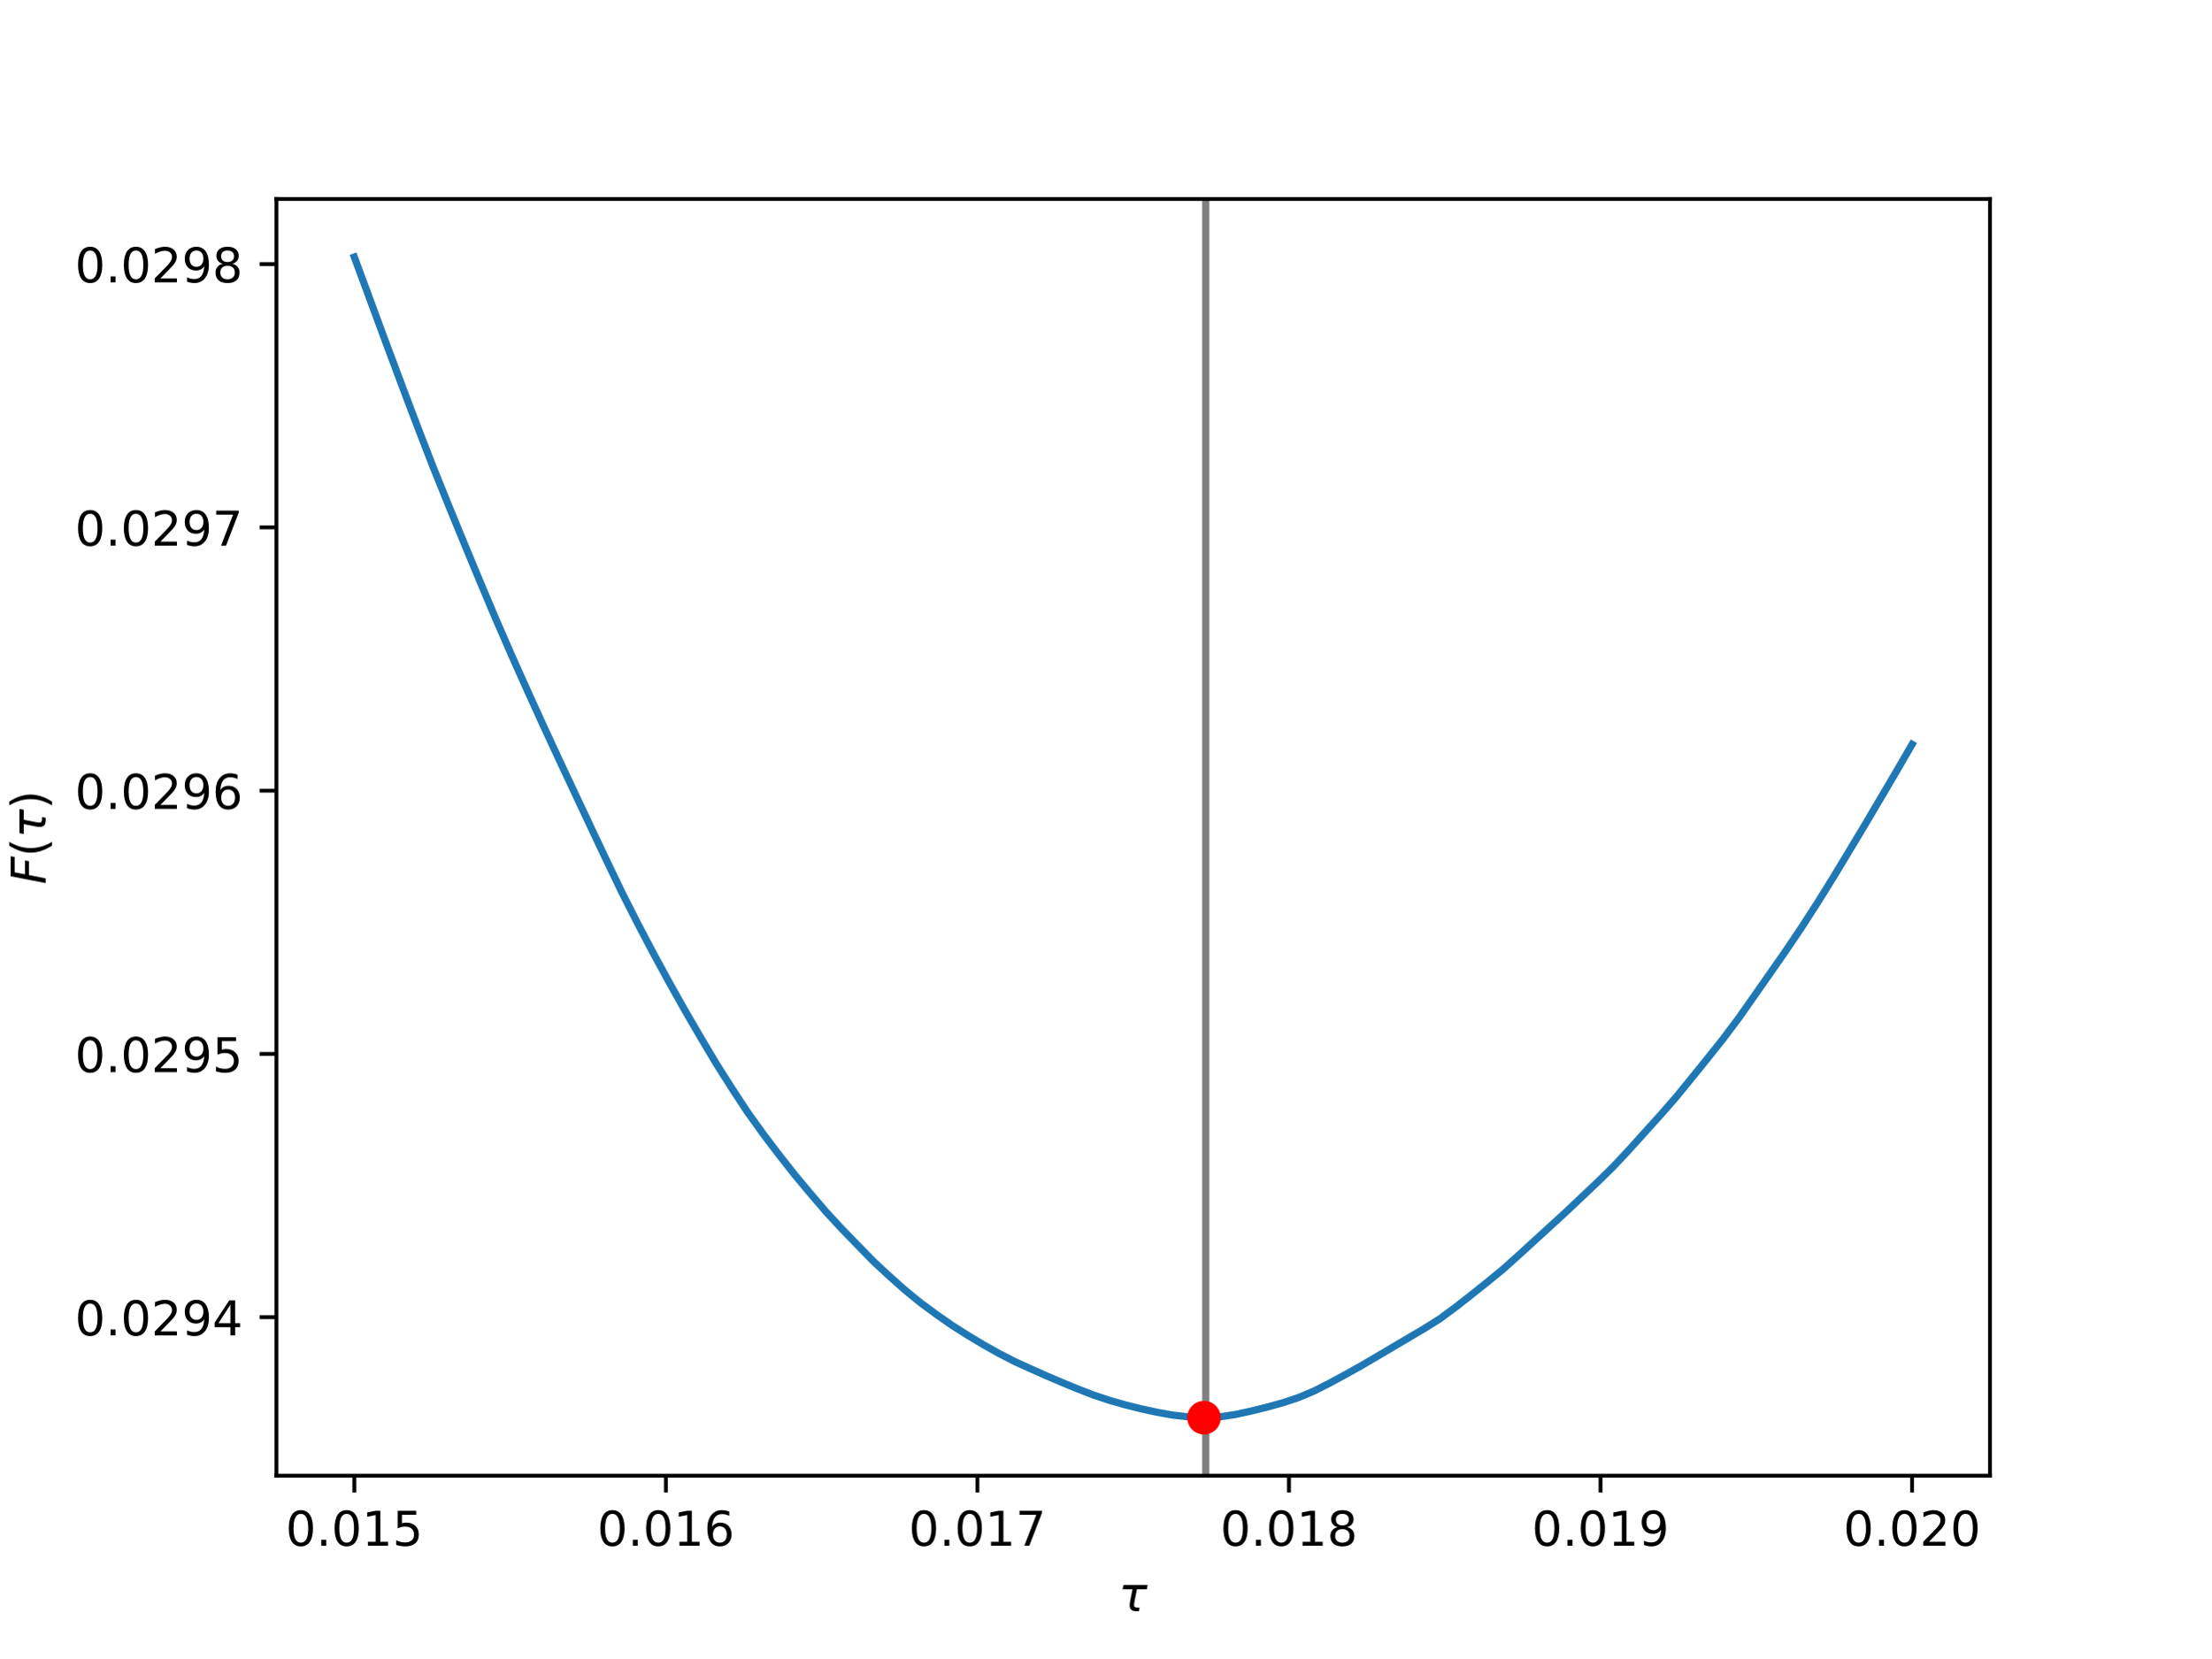
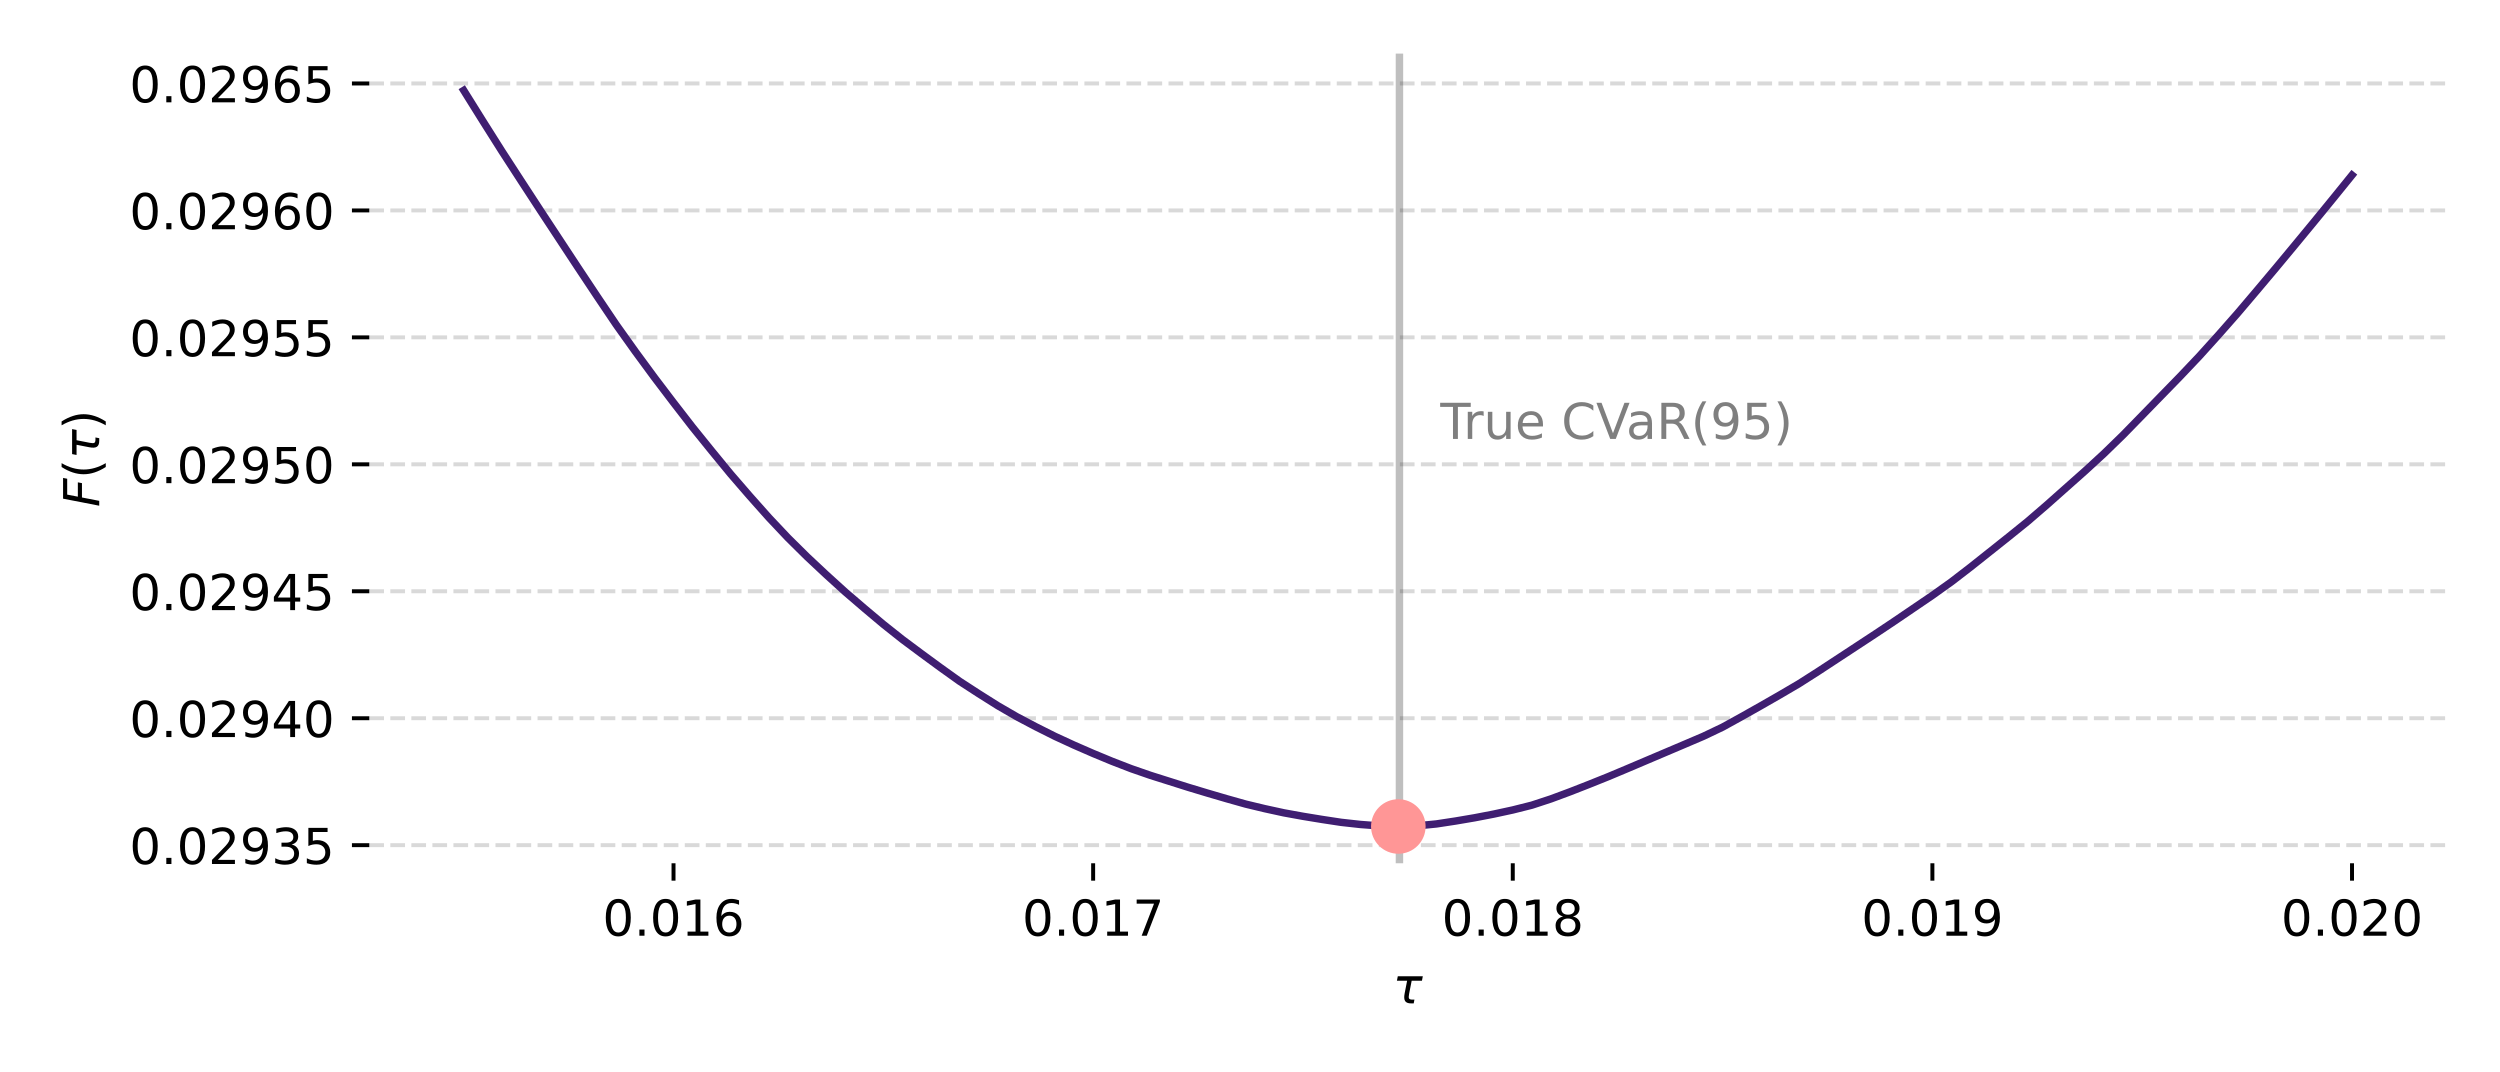
- <svg xmlns="http://www.w3.org/2000/svg" xmlns:xlink="http://www.w3.org/1999/xlink" width="460.8pt" height="345.6pt" viewBox="0 0 460.8 345.6" version="1.1">
+ <svg xmlns="http://www.w3.org/2000/svg" xmlns:xlink="http://www.w3.org/1999/xlink" width="504pt" height="216pt" viewBox="0 0 504 216" version="1.1">
  <defs>
    <style type="text/css">*{stroke-linejoin: round; stroke-linecap: butt}</style>
  </defs>
  <g id="figure_1">
    <g id="patch_1">
-       <path d="M 0 345.6  L 460.8 345.6  L 460.8 0  L 0 0  L 0 345.6  z " style="fill: none" />
+       <path d="M 0 216  L 504 216  L 504 0  L 0 0  L 0 216  z " style="fill: none" />
    </g>
    <g id="axes_1">
      <g id="patch_2">
-         <path d="M 57.6 307.584  L 414.72 307.584  L 414.72 41.472  L 57.6 41.472  L 57.6 307.584  z " style="fill: none" />
+         <path d="M 74.45 174.04  L 493.2 174.04  L 493.2 10.8  L 74.45 10.8  L 74.45 174.04  z " style="fill: none" />
      </g>
      <g id="matplotlib.axis_1">
        <g id="xtick_1">
          <g id="line2d_1">
            <defs>
-               <path id="m91facb67c7" d="M 0 0  L 0 3.5  " style="stroke: #000000; stroke-width: 0.8" />
+               <path id="m9f1acfe18b" d="M 0 0  L 0 3.5  " style="stroke: #000000; stroke-width: 0.8" />
            </defs>
            <g>
-               <use xlink:href="#m91facb67c7" x="73.833" y="307.584" style="stroke: #000000; stroke-width: 0.8" />
+               <use xlink:href="#m9f1acfe18b" x="135.782" y="174.04" style="stroke: #000000; stroke-width: 0.8" />
            </g>
          </g>
          <g id="text_1">
-             <g transform="translate(59.51866 322.1824) scale(0.1 -0.1)">
+             <g transform="translate(121.468 188.6384) scale(0.1 -0.1)">
              <defs>
                <path id="DejaVuSans-30" d="M 2034 4250  Q 1547 4250 1301 3770  Q 1056 3291 1056 2328  Q 1056 1369 1301 889  Q 1547 409 2034 409  Q 2525 409 2770 889  Q 3016 1369 3016 2328  Q 3016 3291 2770 3770  Q 2525 4250 2034 4250  z M 2034 4750  Q 2819 4750 3233 4129  Q 3647 3509 3647 2328  Q 3647 1150 3233 529  Q 2819 -91 2034 -91  Q 1250 -91 836 529  Q 422 1150 422 2328  Q 422 3509 836 4129  Q 1250 4750 2034 4750  z " transform="scale(0.015625)" />
                <path id="DejaVuSans-2e" d="M 684 794  L 1344 794  L 1344 0  L 684 0  L 684 794  z " transform="scale(0.015625)" />
                <path id="DejaVuSans-31" d="M 794 531  L 1825 531  L 1825 4091  L 703 3866  L 703 4441  L 1819 4666  L 2450 4666  L 2450 531  L 3481 531  L 3481 0  L 794 0  L 794 531  z " transform="scale(0.015625)" />
-                 <path id="DejaVuSans-35" d="M 691 4666  L 3169 4666  L 3169 4134  L 1269 4134  L 1269 2991  Q 1406 3038 1543 3061  Q 1681 3084 1819 3084  Q 2600 3084 3056 2656  Q 3513 2228 3513 1497  Q 3513 744 3044 326  Q 2575 -91 1722 -91  Q 1428 -91 1123 -41  Q 819 9 494 109  L 494 744  Q 775 591 1075 516  Q 1375 441 1709 441  Q 2250 441 2565 725  Q 2881 1009 2881 1497  Q 2881 1984 2565 2268  Q 2250 2553 1709 2553  Q 1456 2553 1204 2497  Q 953 2441 691 2322  L 691 4666  z " transform="scale(0.015625)" />
+                 <path id="DejaVuSans-36" d="M 2113 2584  Q 1688 2584 1439 2293  Q 1191 2003 1191 1497  Q 1191 994 1439 701  Q 1688 409 2113 409  Q 2538 409 2786 701  Q 3034 994 3034 1497  Q 3034 2003 2786 2293  Q 2538 2584 2113 2584  z M 3366 4563  L 3366 3988  Q 3128 4100 2886 4159  Q 2644 4219 2406 4219  Q 1781 4219 1451 3797  Q 1122 3375 1075 2522  Q 1259 2794 1537 2939  Q 1816 3084 2150 3084  Q 2853 3084 3261 2657  Q 3669 2231 3669 1497  Q 3669 778 3244 343  Q 2819 -91 2113 -91  Q 1303 -91 875 529  Q 447 1150 447 2328  Q 447 3434 972 4092  Q 1497 4750 2381 4750  Q 2619 4750 2861 4703  Q 3103 4656 3366 4563  z " transform="scale(0.015625)" />
              </defs>
              <use xlink:href="#DejaVuSans-30" />
              <use xlink:href="#DejaVuSans-2e" transform="translate(63.62305 0)" />
              <use xlink:href="#DejaVuSans-30" transform="translate(95.41016 0)" />
              <use xlink:href="#DejaVuSans-31" transform="translate(159.0332 0)" />
-               <use xlink:href="#DejaVuSans-35" transform="translate(222.6562 0)" />
+               <use xlink:href="#DejaVuSans-36" transform="translate(222.6562 0)" />
            </g>
          </g>
        </g>
        <g id="xtick_2">
          <g id="line2d_2">
            <g>
-               <use xlink:href="#m91facb67c7" x="138.764" y="307.584" style="stroke: #000000; stroke-width: 0.8" />
+               <use xlink:href="#m9f1acfe18b" x="220.378" y="174.04" style="stroke: #000000; stroke-width: 0.8" />
            </g>
          </g>
          <g id="text_2">
-             <g transform="translate(124.4496 322.1824) scale(0.1 -0.1)">
-               <defs>
-                 <path id="DejaVuSans-36" d="M 2113 2584  Q 1688 2584 1439 2293  Q 1191 2003 1191 1497  Q 1191 994 1439 701  Q 1688 409 2113 409  Q 2538 409 2786 701  Q 3034 994 3034 1497  Q 3034 2003 2786 2293  Q 2538 2584 2113 2584  z M 3366 4563  L 3366 3988  Q 3128 4100 2886 4159  Q 2644 4219 2406 4219  Q 1781 4219 1451 3797  Q 1122 3375 1075 2522  Q 1259 2794 1537 2939  Q 1816 3084 2150 3084  Q 2853 3084 3261 2657  Q 3669 2231 3669 1497  Q 3669 778 3244 343  Q 2819 -91 2113 -91  Q 1303 -91 875 529  Q 447 1150 447 2328  Q 447 3434 972 4092  Q 1497 4750 2381 4750  Q 2619 4750 2861 4703  Q 3103 4656 3366 4563  z " transform="scale(0.015625)" />
+             <g transform="translate(206.064 188.6384) scale(0.1 -0.1)">
+               <defs>
+                 <path id="DejaVuSans-37" d="M 525 4666  L 3525 4666  L 3525 4397  L 1831 0  L 1172 0  L 2766 4134  L 525 4134  L 525 4666  z " transform="scale(0.015625)" />
              </defs>
              <use xlink:href="#DejaVuSans-30" />
              <use xlink:href="#DejaVuSans-2e" transform="translate(63.62305 0)" />
              <use xlink:href="#DejaVuSans-30" transform="translate(95.41016 0)" />
              <use xlink:href="#DejaVuSans-31" transform="translate(159.0332 0)" />
-               <use xlink:href="#DejaVuSans-36" transform="translate(222.6562 0)" />
+               <use xlink:href="#DejaVuSans-37" transform="translate(222.6562 0)" />
            </g>
          </g>
        </g>
        <g id="xtick_3">
          <g id="line2d_3">
            <g>
-               <use xlink:href="#m91facb67c7" x="203.695" y="307.584" style="stroke: #000000; stroke-width: 0.8" />
+               <use xlink:href="#m9f1acfe18b" x="304.974" y="174.04" style="stroke: #000000; stroke-width: 0.8" />
            </g>
          </g>
          <g id="text_3">
-             <g transform="translate(189.3805 322.1824) scale(0.1 -0.1)">
-               <defs>
-                 <path id="DejaVuSans-37" d="M 525 4666  L 3525 4666  L 3525 4397  L 1831 0  L 1172 0  L 2766 4134  L 525 4134  L 525 4666  z " transform="scale(0.015625)" />
+             <g transform="translate(290.6599 188.6384) scale(0.1 -0.1)">
+               <defs>
+                 <path id="DejaVuSans-38" d="M 2034 2216  Q 1584 2216 1326 1975  Q 1069 1734 1069 1313  Q 1069 891 1326 650  Q 1584 409 2034 409  Q 2484 409 2743 651  Q 3003 894 3003 1313  Q 3003 1734 2745 1975  Q 2488 2216 2034 2216  z M 1403 2484  Q 997 2584 770 2862  Q 544 3141 544 3541  Q 544 4100 942 4425  Q 1341 4750 2034 4750  Q 2731 4750 3128 4425  Q 3525 4100 3525 3541  Q 3525 3141 3298 2862  Q 3072 2584 2669 2484  Q 3125 2378 3379 2068  Q 3634 1759 3634 1313  Q 3634 634 3220 271  Q 2806 -91 2034 -91  Q 1263 -91 848 271  Q 434 634 434 1313  Q 434 1759 690 2068  Q 947 2378 1403 2484  z M 1172 3481  Q 1172 3119 1398 2916  Q 1625 2713 2034 2713  Q 2441 2713 2670 2916  Q 2900 3119 2900 3481  Q 2900 3844 2670 4047  Q 2441 4250 2034 4250  Q 1625 4250 1398 4047  Q 1172 3844 1172 3481  z " transform="scale(0.015625)" />
              </defs>
              <use xlink:href="#DejaVuSans-30" />
              <use xlink:href="#DejaVuSans-2e" transform="translate(63.62305 0)" />
              <use xlink:href="#DejaVuSans-30" transform="translate(95.41016 0)" />
              <use xlink:href="#DejaVuSans-31" transform="translate(159.0332 0)" />
-               <use xlink:href="#DejaVuSans-37" transform="translate(222.6562 0)" />
+               <use xlink:href="#DejaVuSans-38" transform="translate(222.6562 0)" />
            </g>
          </g>
        </g>
        <g id="xtick_4">
          <g id="line2d_4">
            <g>
-               <use xlink:href="#m91facb67c7" x="268.625" y="307.584" style="stroke: #000000; stroke-width: 0.8" />
+               <use xlink:href="#m9f1acfe18b" x="389.57" y="174.04" style="stroke: #000000; stroke-width: 0.8" />
            </g>
          </g>
          <g id="text_4">
-             <g transform="translate(254.3114 322.1824) scale(0.1 -0.1)">
-               <defs>
-                 <path id="DejaVuSans-38" d="M 2034 2216  Q 1584 2216 1326 1975  Q 1069 1734 1069 1313  Q 1069 891 1326 650  Q 1584 409 2034 409  Q 2484 409 2743 651  Q 3003 894 3003 1313  Q 3003 1734 2745 1975  Q 2488 2216 2034 2216  z M 1403 2484  Q 997 2584 770 2862  Q 544 3141 544 3541  Q 544 4100 942 4425  Q 1341 4750 2034 4750  Q 2731 4750 3128 4425  Q 3525 4100 3525 3541  Q 3525 3141 3298 2862  Q 3072 2584 2669 2484  Q 3125 2378 3379 2068  Q 3634 1759 3634 1313  Q 3634 634 3220 271  Q 2806 -91 2034 -91  Q 1263 -91 848 271  Q 434 634 434 1313  Q 434 1759 690 2068  Q 947 2378 1403 2484  z M 1172 3481  Q 1172 3119 1398 2916  Q 1625 2713 2034 2713  Q 2441 2713 2670 2916  Q 2900 3119 2900 3481  Q 2900 3844 2670 4047  Q 2441 4250 2034 4250  Q 1625 4250 1398 4047  Q 1172 3844 1172 3481  z " transform="scale(0.015625)" />
+             <g transform="translate(375.2559 188.6384) scale(0.1 -0.1)">
+               <defs>
+                 <path id="DejaVuSans-39" d="M 703 97  L 703 672  Q 941 559 1184 500  Q 1428 441 1663 441  Q 2288 441 2617 861  Q 2947 1281 2994 2138  Q 2813 1869 2534 1725  Q 2256 1581 1919 1581  Q 1219 1581 811 2004  Q 403 2428 403 3163  Q 403 3881 828 4315  Q 1253 4750 1959 4750  Q 2769 4750 3195 4129  Q 3622 3509 3622 2328  Q 3622 1225 3098 567  Q 2575 -91 1691 -91  Q 1453 -91 1209 -44  Q 966 3 703 97  z M 1959 2075  Q 2384 2075 2632 2365  Q 2881 2656 2881 3163  Q 2881 3666 2632 3958  Q 2384 4250 1959 4250  Q 1534 4250 1286 3958  Q 1038 3666 1038 3163  Q 1038 2656 1286 2365  Q 1534 2075 1959 2075  z " transform="scale(0.015625)" />
              </defs>
              <use xlink:href="#DejaVuSans-30" />
              <use xlink:href="#DejaVuSans-2e" transform="translate(63.62305 0)" />
              <use xlink:href="#DejaVuSans-30" transform="translate(95.41016 0)" />
              <use xlink:href="#DejaVuSans-31" transform="translate(159.0332 0)" />
-               <use xlink:href="#DejaVuSans-38" transform="translate(222.6562 0)" />
+               <use xlink:href="#DejaVuSans-39" transform="translate(222.6562 0)" />
            </g>
          </g>
        </g>
        <g id="xtick_5">
          <g id="line2d_5">
            <g>
-               <use xlink:href="#m91facb67c7" x="333.556" y="307.584" style="stroke: #000000; stroke-width: 0.8" />
+               <use xlink:href="#m9f1acfe18b" x="474.166" y="174.04" style="stroke: #000000; stroke-width: 0.8" />
            </g>
          </g>
          <g id="text_5">
-             <g transform="translate(319.2423 322.1824) scale(0.1 -0.1)">
-               <defs>
-                 <path id="DejaVuSans-39" d="M 703 97  L 703 672  Q 941 559 1184 500  Q 1428 441 1663 441  Q 2288 441 2617 861  Q 2947 1281 2994 2138  Q 2813 1869 2534 1725  Q 2256 1581 1919 1581  Q 1219 1581 811 2004  Q 403 2428 403 3163  Q 403 3881 828 4315  Q 1253 4750 1959 4750  Q 2769 4750 3195 4129  Q 3622 3509 3622 2328  Q 3622 1225 3098 567  Q 2575 -91 1691 -91  Q 1453 -91 1209 -44  Q 966 3 703 97  z M 1959 2075  Q 2384 2075 2632 2365  Q 2881 2656 2881 3163  Q 2881 3666 2632 3958  Q 2384 4250 1959 4250  Q 1534 4250 1286 3958  Q 1038 3666 1038 3163  Q 1038 2656 1286 2365  Q 1534 2075 1959 2075  z " transform="scale(0.015625)" />
-               </defs>
-               <use xlink:href="#DejaVuSans-30" />
-               <use xlink:href="#DejaVuSans-2e" transform="translate(63.62305 0)" />
-               <use xlink:href="#DejaVuSans-30" transform="translate(95.41016 0)" />
-               <use xlink:href="#DejaVuSans-31" transform="translate(159.0332 0)" />
-               <use xlink:href="#DejaVuSans-39" transform="translate(222.6562 0)" />
-             </g>
-           </g>
-         </g>
-         <g id="xtick_6">
-           <g id="line2d_6">
-             <g>
-               <use xlink:href="#m91facb67c7" x="398.487" y="307.584" style="stroke: #000000; stroke-width: 0.8" />
-             </g>
-           </g>
-           <g id="text_6">
-             <g transform="translate(384.1732 322.1824) scale(0.1 -0.1)">
+             <g transform="translate(459.8518 188.6384) scale(0.1 -0.1)">
              <defs>
                <path id="DejaVuSans-32" d="M 1228 531  L 3431 531  L 3431 0  L 469 0  L 469 531  Q 828 903 1448 1529  Q 2069 2156 2228 2338  Q 2531 2678 2651 2914  Q 2772 3150 2772 3378  Q 2772 3750 2511 3984  Q 2250 4219 1831 4219  Q 1534 4219 1204 4116  Q 875 4013 500 3803  L 500 4441  Q 881 4594 1212 4672  Q 1544 4750 1819 4750  Q 2544 4750 2975 4387  Q 3406 4025 3406 3419  Q 3406 3131 3298 2873  Q 3191 2616 2906 2266  Q 2828 2175 2409 1742  Q 1991 1309 1228 531  z " transform="scale(0.015625)" />
              </defs>
              <use xlink:href="#DejaVuSans-30" />
              <use xlink:href="#DejaVuSans-2e" transform="translate(63.62305 0)" />
              <use xlink:href="#DejaVuSans-30" transform="translate(95.41016 0)" />
              <use xlink:href="#DejaVuSans-32" transform="translate(159.0332 0)" />
              <use xlink:href="#DejaVuSans-30" transform="translate(222.6562 0)" />
            </g>
          </g>
        </g>
-         <g id="text_7">
-           <g transform="translate(233.11 335.8606) scale(0.1 -0.1)">
+         <g id="text_6">
+           <g transform="translate(280.775 202.3166) scale(0.1 -0.1)">
            <defs>
              <path id="DejaVuSans-Oblique-3c4" d="M 2103 638  Q 2188 488 2525 488  L 2800 488  L 2706 0  L 2363 0  Q 1800 0 1600 300  Q 1403 606 1534 1269  L 1856 2925  L 541 2925  L 653 3500  L 3881 3500  L 3769 2925  L 2444 2925  L 2113 1234  Q 2025 781 2103 638  z " transform="scale(0.015625)" />
            </defs>
            <use xlink:href="#DejaVuSans-Oblique-3c4" transform="translate(0 0.3125)" />
          </g>
        </g>
      </g>
      <g id="matplotlib.axis_2">
        <g id="ytick_1">
+           <g id="line2d_6">
+             <path d="M 74.45 170.386  L 493.2 170.386  " clip-path="url(#pcac29de7e8)" style="fill: none; stroke-dasharray: 2.96,1.28; stroke-dashoffset: 0; stroke: #808080; stroke-opacity: 0.3; stroke-width: 0.8" />
+           </g>
          <g id="line2d_7">
            <defs>
-               <path id="m71cf6f5087" d="M 0 0  L -3.5 0  " style="stroke: #000000; stroke-width: 0.8" />
+               <path id="m376f69ed3f" d="M 0 0  L -3.5 0  " style="stroke: #000000; stroke-width: 0.8" />
            </defs>
            <g>
-               <use xlink:href="#m71cf6f5087" x="57.6" y="274.546" style="stroke: #000000; stroke-width: 0.8" />
-             </g>
-           </g>
-           <g id="text_8">
-             <g transform="translate(15.60938 278.3449) scale(0.1 -0.1)">
-               <defs>
-                 <path id="DejaVuSans-34" d="M 2419 4116  L 825 1625  L 2419 1625  L 2419 4116  z M 2253 4666  L 3047 4666  L 3047 1625  L 3713 1625  L 3713 1100  L 3047 1100  L 3047 0  L 2419 0  L 2419 1100  L 313 1100  L 313 1709  L 2253 4666  z " transform="scale(0.015625)" />
-               </defs>
-               <use xlink:href="#DejaVuSans-30" />
-               <use xlink:href="#DejaVuSans-2e" transform="translate(63.62305 0)" />
-               <use xlink:href="#DejaVuSans-30" transform="translate(95.41016 0)" />
-               <use xlink:href="#DejaVuSans-32" transform="translate(159.0332 0)" />
-               <use xlink:href="#DejaVuSans-39" transform="translate(222.6562 0)" />
-               <use xlink:href="#DejaVuSans-34" transform="translate(286.2793 0)" />
+               <use xlink:href="#m376f69ed3f" x="74.45" y="170.386" style="stroke: #000000; stroke-width: 0.8" />
+             </g>
+           </g>
+           <g id="text_7">
+             <g transform="translate(26.09688 174.1852) scale(0.1 -0.1)">
+               <defs>
+                 <path id="DejaVuSans-33" d="M 2597 2516  Q 3050 2419 3304 2112  Q 3559 1806 3559 1356  Q 3559 666 3084 287  Q 2609 -91 1734 -91  Q 1441 -91 1130 -33  Q 819 25 488 141  L 488 750  Q 750 597 1062 519  Q 1375 441 1716 441  Q 2309 441 2620 675  Q 2931 909 2931 1356  Q 2931 1769 2642 2001  Q 2353 2234 1838 2234  L 1294 2234  L 1294 2753  L 1863 2753  Q 2328 2753 2575 2939  Q 2822 3125 2822 3475  Q 2822 3834 2567 4026  Q 2313 4219 1838 4219  Q 1578 4219 1281 4162  Q 984 4106 628 3988  L 628 4550  Q 988 4650 1302 4700  Q 1616 4750 1894 4750  Q 2613 4750 3031 4423  Q 3450 4097 3450 3541  Q 3450 3153 3228 2886  Q 3006 2619 2597 2516  z " transform="scale(0.015625)" />
+                 <path id="DejaVuSans-35" d="M 691 4666  L 3169 4666  L 3169 4134  L 1269 4134  L 1269 2991  Q 1406 3038 1543 3061  Q 1681 3084 1819 3084  Q 2600 3084 3056 2656  Q 3513 2228 3513 1497  Q 3513 744 3044 326  Q 2575 -91 1722 -91  Q 1428 -91 1123 -41  Q 819 9 494 109  L 494 744  Q 775 591 1075 516  Q 1375 441 1709 441  Q 2250 441 2565 725  Q 2881 1009 2881 1497  Q 2881 1984 2565 2268  Q 2250 2553 1709 2553  Q 1456 2553 1204 2497  Q 953 2441 691 2322  L 691 4666  z " transform="scale(0.015625)" />
+               </defs>
+               <use xlink:href="#DejaVuSans-30" />
+               <use xlink:href="#DejaVuSans-2e" transform="translate(63.62305 0)" />
+               <use xlink:href="#DejaVuSans-30" transform="translate(95.41016 0)" />
+               <use xlink:href="#DejaVuSans-32" transform="translate(159.0332 0)" />
+               <use xlink:href="#DejaVuSans-39" transform="translate(222.6562 0)" />
+               <use xlink:href="#DejaVuSans-33" transform="translate(286.2793 0)" />
+               <use xlink:href="#DejaVuSans-35" transform="translate(349.9023 0)" />
            </g>
          </g>
        </g>
        <g id="ytick_2">
          <g id="line2d_8">
-             <g>
-               <use xlink:href="#m71cf6f5087" x="57.6" y="219.672" style="stroke: #000000; stroke-width: 0.8" />
+             <path d="M 74.45 144.793  L 493.2 144.793  " clip-path="url(#pcac29de7e8)" style="fill: none; stroke-dasharray: 2.96,1.28; stroke-dashoffset: 0; stroke: #808080; stroke-opacity: 0.3; stroke-width: 0.8" />
+           </g>
+           <g id="line2d_9">
+             <g>
+               <use xlink:href="#m376f69ed3f" x="74.45" y="144.793" style="stroke: #000000; stroke-width: 0.8" />
+             </g>
+           </g>
+           <g id="text_8">
+             <g transform="translate(26.09688 148.5925) scale(0.1 -0.1)">
+               <defs>
+                 <path id="DejaVuSans-34" d="M 2419 4116  L 825 1625  L 2419 1625  L 2419 4116  z M 2253 4666  L 3047 4666  L 3047 1625  L 3713 1625  L 3713 1100  L 3047 1100  L 3047 0  L 2419 0  L 2419 1100  L 313 1100  L 313 1709  L 2253 4666  z " transform="scale(0.015625)" />
+               </defs>
+               <use xlink:href="#DejaVuSans-30" />
+               <use xlink:href="#DejaVuSans-2e" transform="translate(63.62305 0)" />
+               <use xlink:href="#DejaVuSans-30" transform="translate(95.41016 0)" />
+               <use xlink:href="#DejaVuSans-32" transform="translate(159.0332 0)" />
+               <use xlink:href="#DejaVuSans-39" transform="translate(222.6562 0)" />
+               <use xlink:href="#DejaVuSans-34" transform="translate(286.2793 0)" />
+               <use xlink:href="#DejaVuSans-30" transform="translate(349.9023 0)" />
+             </g>
+           </g>
+         </g>
+         <g id="ytick_3">
+           <g id="line2d_10">
+             <path d="M 74.45 119.201  L 493.2 119.201  " clip-path="url(#pcac29de7e8)" style="fill: none; stroke-dasharray: 2.96,1.28; stroke-dashoffset: 0; stroke: #808080; stroke-opacity: 0.3; stroke-width: 0.8" />
+           </g>
+           <g id="line2d_11">
+             <g>
+               <use xlink:href="#m376f69ed3f" x="74.45" y="119.201" style="stroke: #000000; stroke-width: 0.8" />
            </g>
          </g>
          <g id="text_9">
-             <g transform="translate(15.60938 223.4708) scale(0.1 -0.1)">
+             <g transform="translate(26.09688 122.9999) scale(0.1 -0.1)">
+               <use xlink:href="#DejaVuSans-30" />
+               <use xlink:href="#DejaVuSans-2e" transform="translate(63.62305 0)" />
+               <use xlink:href="#DejaVuSans-30" transform="translate(95.41016 0)" />
+               <use xlink:href="#DejaVuSans-32" transform="translate(159.0332 0)" />
+               <use xlink:href="#DejaVuSans-39" transform="translate(222.6562 0)" />
+               <use xlink:href="#DejaVuSans-34" transform="translate(286.2793 0)" />
+               <use xlink:href="#DejaVuSans-35" transform="translate(349.9023 0)" />
+             </g>
+           </g>
+         </g>
+         <g id="ytick_4">
+           <g id="line2d_12">
+             <path d="M 74.45 93.608  L 493.2 93.608  " clip-path="url(#pcac29de7e8)" style="fill: none; stroke-dasharray: 2.96,1.28; stroke-dashoffset: 0; stroke: #808080; stroke-opacity: 0.3; stroke-width: 0.8" />
+           </g>
+           <g id="line2d_13">
+             <g>
+               <use xlink:href="#m376f69ed3f" x="74.45" y="93.608" style="stroke: #000000; stroke-width: 0.8" />
+             </g>
+           </g>
+           <g id="text_10">
+             <g transform="translate(26.09688 97.4072) scale(0.1 -0.1)">
              <use xlink:href="#DejaVuSans-30" />
              <use xlink:href="#DejaVuSans-2e" transform="translate(63.62305 0)" />
              <use xlink:href="#DejaVuSans-30" transform="translate(95.41016 0)" />
              <use xlink:href="#DejaVuSans-32" transform="translate(159.0332 0)" />
              <use xlink:href="#DejaVuSans-39" transform="translate(222.6562 0)" />
              <use xlink:href="#DejaVuSans-35" transform="translate(286.2793 0)" />
-             </g>
-           </g>
-         </g>
-         <g id="ytick_3">
-           <g id="line2d_9">
-             <g>
-               <use xlink:href="#m71cf6f5087" x="57.6" y="164.797" style="stroke: #000000; stroke-width: 0.8" />
-             </g>
-           </g>
-           <g id="text_10">
-             <g transform="translate(15.60938 168.5967) scale(0.1 -0.1)">
+               <use xlink:href="#DejaVuSans-30" transform="translate(349.9023 0)" />
+             </g>
+           </g>
+         </g>
+         <g id="ytick_5">
+           <g id="line2d_14">
+             <path d="M 74.45 68.015  L 493.2 68.015  " clip-path="url(#pcac29de7e8)" style="fill: none; stroke-dasharray: 2.96,1.28; stroke-dashoffset: 0; stroke: #808080; stroke-opacity: 0.3; stroke-width: 0.8" />
+           </g>
+           <g id="line2d_15">
+             <g>
+               <use xlink:href="#m376f69ed3f" x="74.45" y="68.015" style="stroke: #000000; stroke-width: 0.8" />
+             </g>
+           </g>
+           <g id="text_11">
+             <g transform="translate(26.09688 71.81453) scale(0.1 -0.1)">
+               <use xlink:href="#DejaVuSans-30" />
+               <use xlink:href="#DejaVuSans-2e" transform="translate(63.62305 0)" />
+               <use xlink:href="#DejaVuSans-30" transform="translate(95.41016 0)" />
+               <use xlink:href="#DejaVuSans-32" transform="translate(159.0332 0)" />
+               <use xlink:href="#DejaVuSans-39" transform="translate(222.6562 0)" />
+               <use xlink:href="#DejaVuSans-35" transform="translate(286.2793 0)" />
+               <use xlink:href="#DejaVuSans-35" transform="translate(349.9023 0)" />
+             </g>
+           </g>
+         </g>
+         <g id="ytick_6">
+           <g id="line2d_16">
+             <path d="M 74.45 42.423  L 493.2 42.423  " clip-path="url(#pcac29de7e8)" style="fill: none; stroke-dasharray: 2.96,1.28; stroke-dashoffset: 0; stroke: #808080; stroke-opacity: 0.3; stroke-width: 0.8" />
+           </g>
+           <g id="line2d_17">
+             <g>
+               <use xlink:href="#m376f69ed3f" x="74.45" y="42.423" style="stroke: #000000; stroke-width: 0.8" />
+             </g>
+           </g>
+           <g id="text_12">
+             <g transform="translate(26.09688 46.22187) scale(0.1 -0.1)">
              <use xlink:href="#DejaVuSans-30" />
              <use xlink:href="#DejaVuSans-2e" transform="translate(63.62305 0)" />
              <use xlink:href="#DejaVuSans-30" transform="translate(95.41016 0)" />
              <use xlink:href="#DejaVuSans-32" transform="translate(159.0332 0)" />
              <use xlink:href="#DejaVuSans-39" transform="translate(222.6562 0)" />
              <use xlink:href="#DejaVuSans-36" transform="translate(286.2793 0)" />
-             </g>
-           </g>
-         </g>
-         <g id="ytick_4">
-           <g id="line2d_10">
-             <g>
-               <use xlink:href="#m71cf6f5087" x="57.6" y="109.923" style="stroke: #000000; stroke-width: 0.8" />
-             </g>
-           </g>
-           <g id="text_11">
-             <g transform="translate(15.60938 113.7226) scale(0.1 -0.1)">
-               <use xlink:href="#DejaVuSans-30" />
-               <use xlink:href="#DejaVuSans-2e" transform="translate(63.62305 0)" />
-               <use xlink:href="#DejaVuSans-30" transform="translate(95.41016 0)" />
-               <use xlink:href="#DejaVuSans-32" transform="translate(159.0332 0)" />
-               <use xlink:href="#DejaVuSans-39" transform="translate(222.6562 0)" />
-               <use xlink:href="#DejaVuSans-37" transform="translate(286.2793 0)" />
-             </g>
-           </g>
-         </g>
-         <g id="ytick_5">
-           <g id="line2d_11">
-             <g>
-               <use xlink:href="#m71cf6f5087" x="57.6" y="55.049" style="stroke: #000000; stroke-width: 0.8" />
-             </g>
-           </g>
-           <g id="text_12">
-             <g transform="translate(15.60938 58.84848) scale(0.1 -0.1)">
-               <use xlink:href="#DejaVuSans-30" />
-               <use xlink:href="#DejaVuSans-2e" transform="translate(63.62305 0)" />
-               <use xlink:href="#DejaVuSans-30" transform="translate(95.41016 0)" />
-               <use xlink:href="#DejaVuSans-32" transform="translate(159.0332 0)" />
-               <use xlink:href="#DejaVuSans-39" transform="translate(222.6562 0)" />
-               <use xlink:href="#DejaVuSans-38" transform="translate(286.2793 0)" />
-             </g>
-           </g>
-         </g>
-         <g id="text_13">
-           <g transform="translate(9.529687 184.328) rotate(-90) scale(0.1 -0.1)">
+               <use xlink:href="#DejaVuSans-30" transform="translate(349.9023 0)" />
+             </g>
+           </g>
+         </g>
+         <g id="ytick_7">
+           <g id="line2d_18">
+             <path d="M 74.45 16.83  L 493.2 16.83  " clip-path="url(#pcac29de7e8)" style="fill: none; stroke-dasharray: 2.96,1.28; stroke-dashoffset: 0; stroke: #808080; stroke-opacity: 0.3; stroke-width: 0.8" />
+           </g>
+           <g id="line2d_19">
+             <g>
+               <use xlink:href="#m376f69ed3f" x="74.45" y="16.83" style="stroke: #000000; stroke-width: 0.8" />
+             </g>
+           </g>
+           <g id="text_13">
+             <g transform="translate(26.09688 20.62921) scale(0.1 -0.1)">
+               <use xlink:href="#DejaVuSans-30" />
+               <use xlink:href="#DejaVuSans-2e" transform="translate(63.62305 0)" />
+               <use xlink:href="#DejaVuSans-30" transform="translate(95.41016 0)" />
+               <use xlink:href="#DejaVuSans-32" transform="translate(159.0332 0)" />
+               <use xlink:href="#DejaVuSans-39" transform="translate(222.6562 0)" />
+               <use xlink:href="#DejaVuSans-36" transform="translate(286.2793 0)" />
+               <use xlink:href="#DejaVuSans-35" transform="translate(349.9023 0)" />
+             </g>
+           </g>
+         </g>
+         <g id="text_14">
+           <g transform="translate(20.01719 102.22) rotate(-90) scale(0.1 -0.1)">
            <defs>
              <path id="DejaVuSans-Oblique-46" d="M 1081 4666  L 3756 4666  L 3653 4134  L 1606 4134  L 1338 2759  L 3188 2759  L 3084 2228  L 1234 2228  L 800 0  L 172 0  L 1081 4666  z " transform="scale(0.015625)" />
              <path id="DejaVuSans-28" d="M 1984 4856  Q 1566 4138 1362 3434  Q 1159 2731 1159 2009  Q 1159 1288 1364 580  Q 1569 -128 1984 -844  L 1484 -844  Q 1016 -109 783 600  Q 550 1309 550 2009  Q 550 2706 781 3412  Q 1013 4119 1484 4856  L 1984 4856  z " transform="scale(0.015625)" />
              <path id="DejaVuSans-29" d="M 513 4856  L 1013 4856  Q 1481 4119 1714 3412  Q 1947 2706 1947 2009  Q 1947 1309 1714 600  Q 1481 -109 1013 -844  L 513 -844  Q 928 -128 1133 580  Q 1338 1288 1338 2009  Q 1338 2731 1133 3434  Q 928 4138 513 4856  z " transform="scale(0.015625)" />
            </defs>
            <use xlink:href="#DejaVuSans-Oblique-46" transform="translate(0 0.125)" />
            <use xlink:href="#DejaVuSans-28" transform="translate(57.51953 0.125)" />
            <use xlink:href="#DejaVuSans-Oblique-3c4" transform="translate(96.5332 0.125)" />
            <use xlink:href="#DejaVuSans-29" transform="translate(156.7383 0.125)" />
          </g>
        </g>
      </g>
-       <g id="line2d_12">
-         <path d="M 73.833 53.568  L 77.112 62.452  L 80.391 71.337  L 83.671 80.118  L 86.95 88.79  L 90.229 97.265  L 93.509 105.404  L 96.788 113.387  L 100.067 121.291  L 103.347 129.076  L 106.626 136.606  L 109.905 143.94  L 113.185 151.145  L 116.464 158.226  L 119.743 165.214  L 123.023 172.189  L 126.302 179.122  L 129.581 185.954  L 132.861 192.431  L 136.14 198.665  L 139.42 204.69  L 142.699 210.529  L 145.978 216.174  L 149.258 221.681  L 152.537 226.853  L 155.816 231.846  L 159.096 236.415  L 162.375 240.736  L 165.654 244.898  L 168.934 248.823  L 172.213 252.655  L 175.492 256.192  L 178.772 259.57  L 182.051 262.934  L 185.33 265.976  L 188.61 268.892  L 191.889 271.575  L 195.168 273.988  L 198.448 276.276  L 201.727 278.353  L 205.006 280.324  L 208.286 282.156  L 211.565 283.836  L 214.844 285.327  L 218.124 286.786  L 221.403 288.183  L 224.682 289.536  L 227.962 290.799  L 231.241 291.882  L 234.52 292.826  L 237.8 293.637  L 241.079 294.353  L 244.358 294.947  L 247.638 295.32  L 250.917 295.488  L 254.196 295.321  L 257.476 294.823  L 260.755 294.107  L 264.034 293.296  L 267.314 292.392  L 270.593 291.308  L 273.872 289.927  L 277.152 288.254  L 280.431 286.479  L 283.71 284.649  L 286.99 282.724  L 290.269 280.788  L 293.548 278.852  L 296.828 276.916  L 300.107 274.854  L 303.386 272.429  L 306.666 269.857  L 309.945 267.246  L 313.224 264.557  L 316.504 261.618  L 319.783 258.621  L 323.062 255.624  L 326.342 252.624  L 329.621 249.521  L 332.9 246.418  L 336.18 243.208  L 339.459 239.702  L 342.739 236.068  L 346.018 232.435  L 349.297 228.688  L 352.577 224.664  L 355.856 220.607  L 359.135 216.488  L 362.415 212.12  L 365.694 207.453  L 368.973 202.759  L 372.253 198.065  L 375.532 193.187  L 378.811 188.096  L 382.091 182.824  L 385.37 177.389  L 388.649 171.919  L 391.929 166.376  L 395.208 160.796  L 398.487 155.147  " clip-path="url(#pd2d617796c)" style="fill: none; stroke: #1f77b4; stroke-width: 1.5; stroke-linecap: square" />
-       </g>
-       <g id="line2d_13">
-         <path d="M 251.283 307.584  L 251.283 41.472  " clip-path="url(#pd2d617796c)" style="fill: none; stroke: #808080; stroke-width: 1.5; stroke-linecap: square" />
-       </g>
-       <g id="line2d_14">
+       <g id="line2d_20">
+         <path d="M 93.484 18.22  L 97.329 24.38  L 101.175 30.468  L 105.02 36.401  L 108.865 42.297  L 112.71 48.142  L 116.556 53.986  L 120.401 59.772  L 124.246 65.482  L 128.092 70.881  L 131.937 76.108  L 135.782 81.17  L 139.627 86.134  L 143.473 90.897  L 147.318 95.583  L 151.163 100.029  L 155.008 104.35  L 158.854 108.427  L 162.699 112.232  L 166.544 115.833  L 170.39 119.326  L 174.235 122.628  L 178.08 125.859  L 181.925 128.912  L 185.771 131.779  L 189.616 134.597  L 193.461 137.349  L 197.306 139.844  L 201.152 142.27  L 204.997 144.497  L 208.842 146.523  L 212.687 148.45  L 216.533 150.221  L 220.378 151.896  L 224.223 153.491  L 228.069 154.975  L 231.914 156.308  L 235.759 157.524  L 239.604 158.739  L 243.45 159.897  L 247.295 161.023  L 251.14 162.106  L 254.985 163.03  L 258.831 163.868  L 262.676 164.566  L 266.521 165.197  L 270.367 165.782  L 274.212 166.208  L 278.057 166.5  L 281.902 166.62  L 285.748 166.487  L 289.593 166.104  L 293.438 165.518  L 297.283 164.864  L 301.129 164.122  L 304.974 163.29  L 308.819 162.323  L 312.665 161.059  L 316.51 159.63  L 320.355 158.127  L 324.2 156.582  L 328.046 154.968  L 331.891 153.334  L 335.736 151.701  L 339.581 150.067  L 343.427 148.425  L 347.272 146.593  L 351.117 144.473  L 354.963 142.305  L 358.808 140.102  L 362.653 137.846  L 366.498 135.395  L 370.344 132.871  L 374.189 130.347  L 378.034 127.823  L 381.879 125.258  L 385.725 122.645  L 389.57 120.032  L 393.415 117.288  L 397.26 114.328  L 401.106 111.271  L 404.951 108.213  L 408.796 105.105  L 412.642 101.788  L 416.487 98.374  L 420.332 94.959  L 424.177 91.425  L 428.023 87.683  L 431.868 83.741  L 435.713 79.793  L 439.558 75.845  L 443.404 71.785  L 447.249 67.526  L 451.094 63.158  L 454.94 58.627  L 458.785 54.056  L 462.63 49.425  L 466.475 44.764  L 470.321 40.059  L 474.166 35.31  " clip-path="url(#pcac29de7e8)" style="fill: none; stroke: #3f1e71; stroke-width: 1.5; stroke-linecap: square" />
+       </g>
+       <g id="line2d_21">
+         <path d="M 282.128 174.04  L 282.128 10.8  " clip-path="url(#pcac29de7e8)" style="fill: none; stroke: #000000; stroke-opacity: 0.25; stroke-width: 1.5; stroke-linecap: square" />
+       </g>
+       <g id="line2d_22">
        <defs>
-           <path id="m6e5915558c" d="M 0 3  C 0.796 3 1.559 2.684 2.121 2.121  C 2.684 1.559 3 0.796 3 0  C 3 -0.796 2.684 -1.559 2.121 -2.121  C 1.559 -2.684 0.796 -3 0 -3  C -0.796 -3 -1.559 -2.684 -2.121 -2.121  C -2.684 -1.559 -3 -0.796 -3 0  C -3 0.796 -2.684 1.559 -2.121 2.121  C -1.559 2.684 -0.796 3 0 3  z " style="stroke: #ff0000" />
+           <path id="mdb5080df01" d="M 0 5  C 1.326 5 2.598 4.473 3.536 3.536  C 4.473 2.598 5 1.326 5 0  C 5 -1.326 4.473 -2.598 3.536 -3.536  C 2.598 -4.473 1.326 -5 0 -5  C -1.326 -5 -2.598 -4.473 -3.536 -3.536  C -4.473 -2.598 -5 -1.326 -5 0  C -5 1.326 -4.473 2.598 -3.536 3.536  C -2.598 4.473 -1.326 5 0 5  z " style="stroke: #ff9696" />
        </defs>
-         <g clip-path="url(#pd2d617796c)">
-           <use xlink:href="#m6e5915558c" x="250.917" y="295.488" style="fill: #ff0000; stroke: #ff0000" />
+         <g clip-path="url(#pcac29de7e8)">
+           <use xlink:href="#mdb5080df01" x="281.902" y="166.62" style="fill: #ff9696; stroke: #ff9696" />
        </g>
      </g>
      <g id="patch_3">
-         <path d="M 57.6 307.584  L 57.6 41.472  " style="fill: none; stroke: #000000; stroke-width: 0.8; stroke-linejoin: miter; stroke-linecap: square" />
+         <path d="M 74.45 174.04  L 74.45 10.8  " style="fill: none" />
      </g>
      <g id="patch_4">
-         <path d="M 414.72 307.584  L 414.72 41.472  " style="fill: none; stroke: #000000; stroke-width: 0.8; stroke-linejoin: miter; stroke-linecap: square" />
+         <path d="M 493.2 174.04  L 493.2 10.8  " style="fill: none" />
      </g>
      <g id="patch_5">
-         <path d="M 57.6 307.584  L 414.72 307.584  " style="fill: none; stroke: #000000; stroke-width: 0.8; stroke-linejoin: miter; stroke-linecap: square" />
+         <path d="M 74.45 174.04  L 493.2 174.04  " style="fill: none" />
      </g>
      <g id="patch_6">
-         <path d="M 57.6 41.472  L 414.72 41.472  " style="fill: none; stroke: #000000; stroke-width: 0.8; stroke-linejoin: miter; stroke-linecap: square" />
+         <path d="M 74.45 10.8  L 493.2 10.8  " style="fill: none" />
+       </g>
+       <g id="text_15">
+         <g style="opacity: 0.5" transform="translate(290.362 88.48945) scale(0.1 -0.1)">
+           <defs>
+             <path id="DejaVuSans-54" d="M -19 4666  L 3928 4666  L 3928 4134  L 2272 4134  L 2272 0  L 1638 0  L 1638 4134  L -19 4134  L -19 4666  z " transform="scale(0.015625)" />
+             <path id="DejaVuSans-72" d="M 2631 2963  Q 2534 3019 2420 3045  Q 2306 3072 2169 3072  Q 1681 3072 1420 2755  Q 1159 2438 1159 1844  L 1159 0  L 581 0  L 581 3500  L 1159 3500  L 1159 2956  Q 1341 3275 1631 3429  Q 1922 3584 2338 3584  Q 2397 3584 2469 3576  Q 2541 3569 2628 3553  L 2631 2963  z " transform="scale(0.015625)" />
+             <path id="DejaVuSans-75" d="M 544 1381  L 544 3500  L 1119 3500  L 1119 1403  Q 1119 906 1312 657  Q 1506 409 1894 409  Q 2359 409 2629 706  Q 2900 1003 2900 1516  L 2900 3500  L 3475 3500  L 3475 0  L 2900 0  L 2900 538  Q 2691 219 2414 64  Q 2138 -91 1772 -91  Q 1169 -91 856 284  Q 544 659 544 1381  z M 1991 3584  L 1991 3584  z " transform="scale(0.015625)" />
+             <path id="DejaVuSans-65" d="M 3597 1894  L 3597 1613  L 953 1613  Q 991 1019 1311 708  Q 1631 397 2203 397  Q 2534 397 2845 478  Q 3156 559 3463 722  L 3463 178  Q 3153 47 2828 -22  Q 2503 -91 2169 -91  Q 1331 -91 842 396  Q 353 884 353 1716  Q 353 2575 817 3079  Q 1281 3584 2069 3584  Q 2775 3584 3186 3129  Q 3597 2675 3597 1894  z M 3022 2063  Q 3016 2534 2758 2815  Q 2500 3097 2075 3097  Q 1594 3097 1305 2825  Q 1016 2553 972 2059  L 3022 2063  z " transform="scale(0.015625)" />
+             <path id="DejaVuSans-20" transform="scale(0.015625)" />
+             <path id="DejaVuSans-43" d="M 4122 4306  L 4122 3641  Q 3803 3938 3442 4084  Q 3081 4231 2675 4231  Q 1875 4231 1450 3742  Q 1025 3253 1025 2328  Q 1025 1406 1450 917  Q 1875 428 2675 428  Q 3081 428 3442 575  Q 3803 722 4122 1019  L 4122 359  Q 3791 134 3420 21  Q 3050 -91 2638 -91  Q 1578 -91 968 557  Q 359 1206 359 2328  Q 359 3453 968 4101  Q 1578 4750 2638 4750  Q 3056 4750 3426 4639  Q 3797 4528 4122 4306  z " transform="scale(0.015625)" />
+             <path id="DejaVuSans-56" d="M 1831 0  L 50 4666  L 709 4666  L 2188 738  L 3669 4666  L 4325 4666  L 2547 0  L 1831 0  z " transform="scale(0.015625)" />
+             <path id="DejaVuSans-61" d="M 2194 1759  Q 1497 1759 1228 1600  Q 959 1441 959 1056  Q 959 750 1161 570  Q 1363 391 1709 391  Q 2188 391 2477 730  Q 2766 1069 2766 1631  L 2766 1759  L 2194 1759  z M 3341 1997  L 3341 0  L 2766 0  L 2766 531  Q 2569 213 2275 61  Q 1981 -91 1556 -91  Q 1019 -91 701 211  Q 384 513 384 1019  Q 384 1609 779 1909  Q 1175 2209 1959 2209  L 2766 2209  L 2766 2266  Q 2766 2663 2505 2880  Q 2244 3097 1772 3097  Q 1472 3097 1187 3025  Q 903 2953 641 2809  L 641 3341  Q 956 3463 1253 3523  Q 1550 3584 1831 3584  Q 2591 3584 2966 3190  Q 3341 2797 3341 1997  z " transform="scale(0.015625)" />
+             <path id="DejaVuSans-52" d="M 2841 2188  Q 3044 2119 3236 1894  Q 3428 1669 3622 1275  L 4263 0  L 3584 0  L 2988 1197  Q 2756 1666 2539 1819  Q 2322 1972 1947 1972  L 1259 1972  L 1259 0  L 628 0  L 628 4666  L 2053 4666  Q 2853 4666 3247 4331  Q 3641 3997 3641 3322  Q 3641 2881 3436 2590  Q 3231 2300 2841 2188  z M 1259 4147  L 1259 2491  L 2053 2491  Q 2509 2491 2742 2702  Q 2975 2913 2975 3322  Q 2975 3731 2742 3939  Q 2509 4147 2053 4147  L 1259 4147  z " transform="scale(0.015625)" />
+           </defs>
+           <use xlink:href="#DejaVuSans-54" />
+           <use xlink:href="#DejaVuSans-72" transform="translate(46.33398 0)" />
+           <use xlink:href="#DejaVuSans-75" transform="translate(87.44727 0)" />
+           <use xlink:href="#DejaVuSans-65" transform="translate(150.8262 0)" />
+           <use xlink:href="#DejaVuSans-20" transform="translate(212.3496 0)" />
+           <use xlink:href="#DejaVuSans-43" transform="translate(244.1367 0)" />
+           <use xlink:href="#DejaVuSans-56" transform="translate(313.9609 0)" />
+           <use xlink:href="#DejaVuSans-61" transform="translate(374.6191 0)" />
+           <use xlink:href="#DejaVuSans-52" transform="translate(435.8984 0)" />
+           <use xlink:href="#DejaVuSans-28" transform="translate(505.3809 0)" />
+           <use xlink:href="#DejaVuSans-39" transform="translate(544.3945 0)" />
+           <use xlink:href="#DejaVuSans-35" transform="translate(608.0176 0)" />
+           <use xlink:href="#DejaVuSans-29" transform="translate(671.6406 0)" />
+         </g>
      </g>
    </g>
  </g>
  <defs>
-     <clipPath id="pd2d617796c">
-       <rect x="57.6" y="41.472" width="357.12" height="266.112" />
+     <clipPath id="pcac29de7e8">
+       <rect x="74.45" y="10.8" width="418.75" height="163.24" />
    </clipPath>
  </defs>
</svg>
